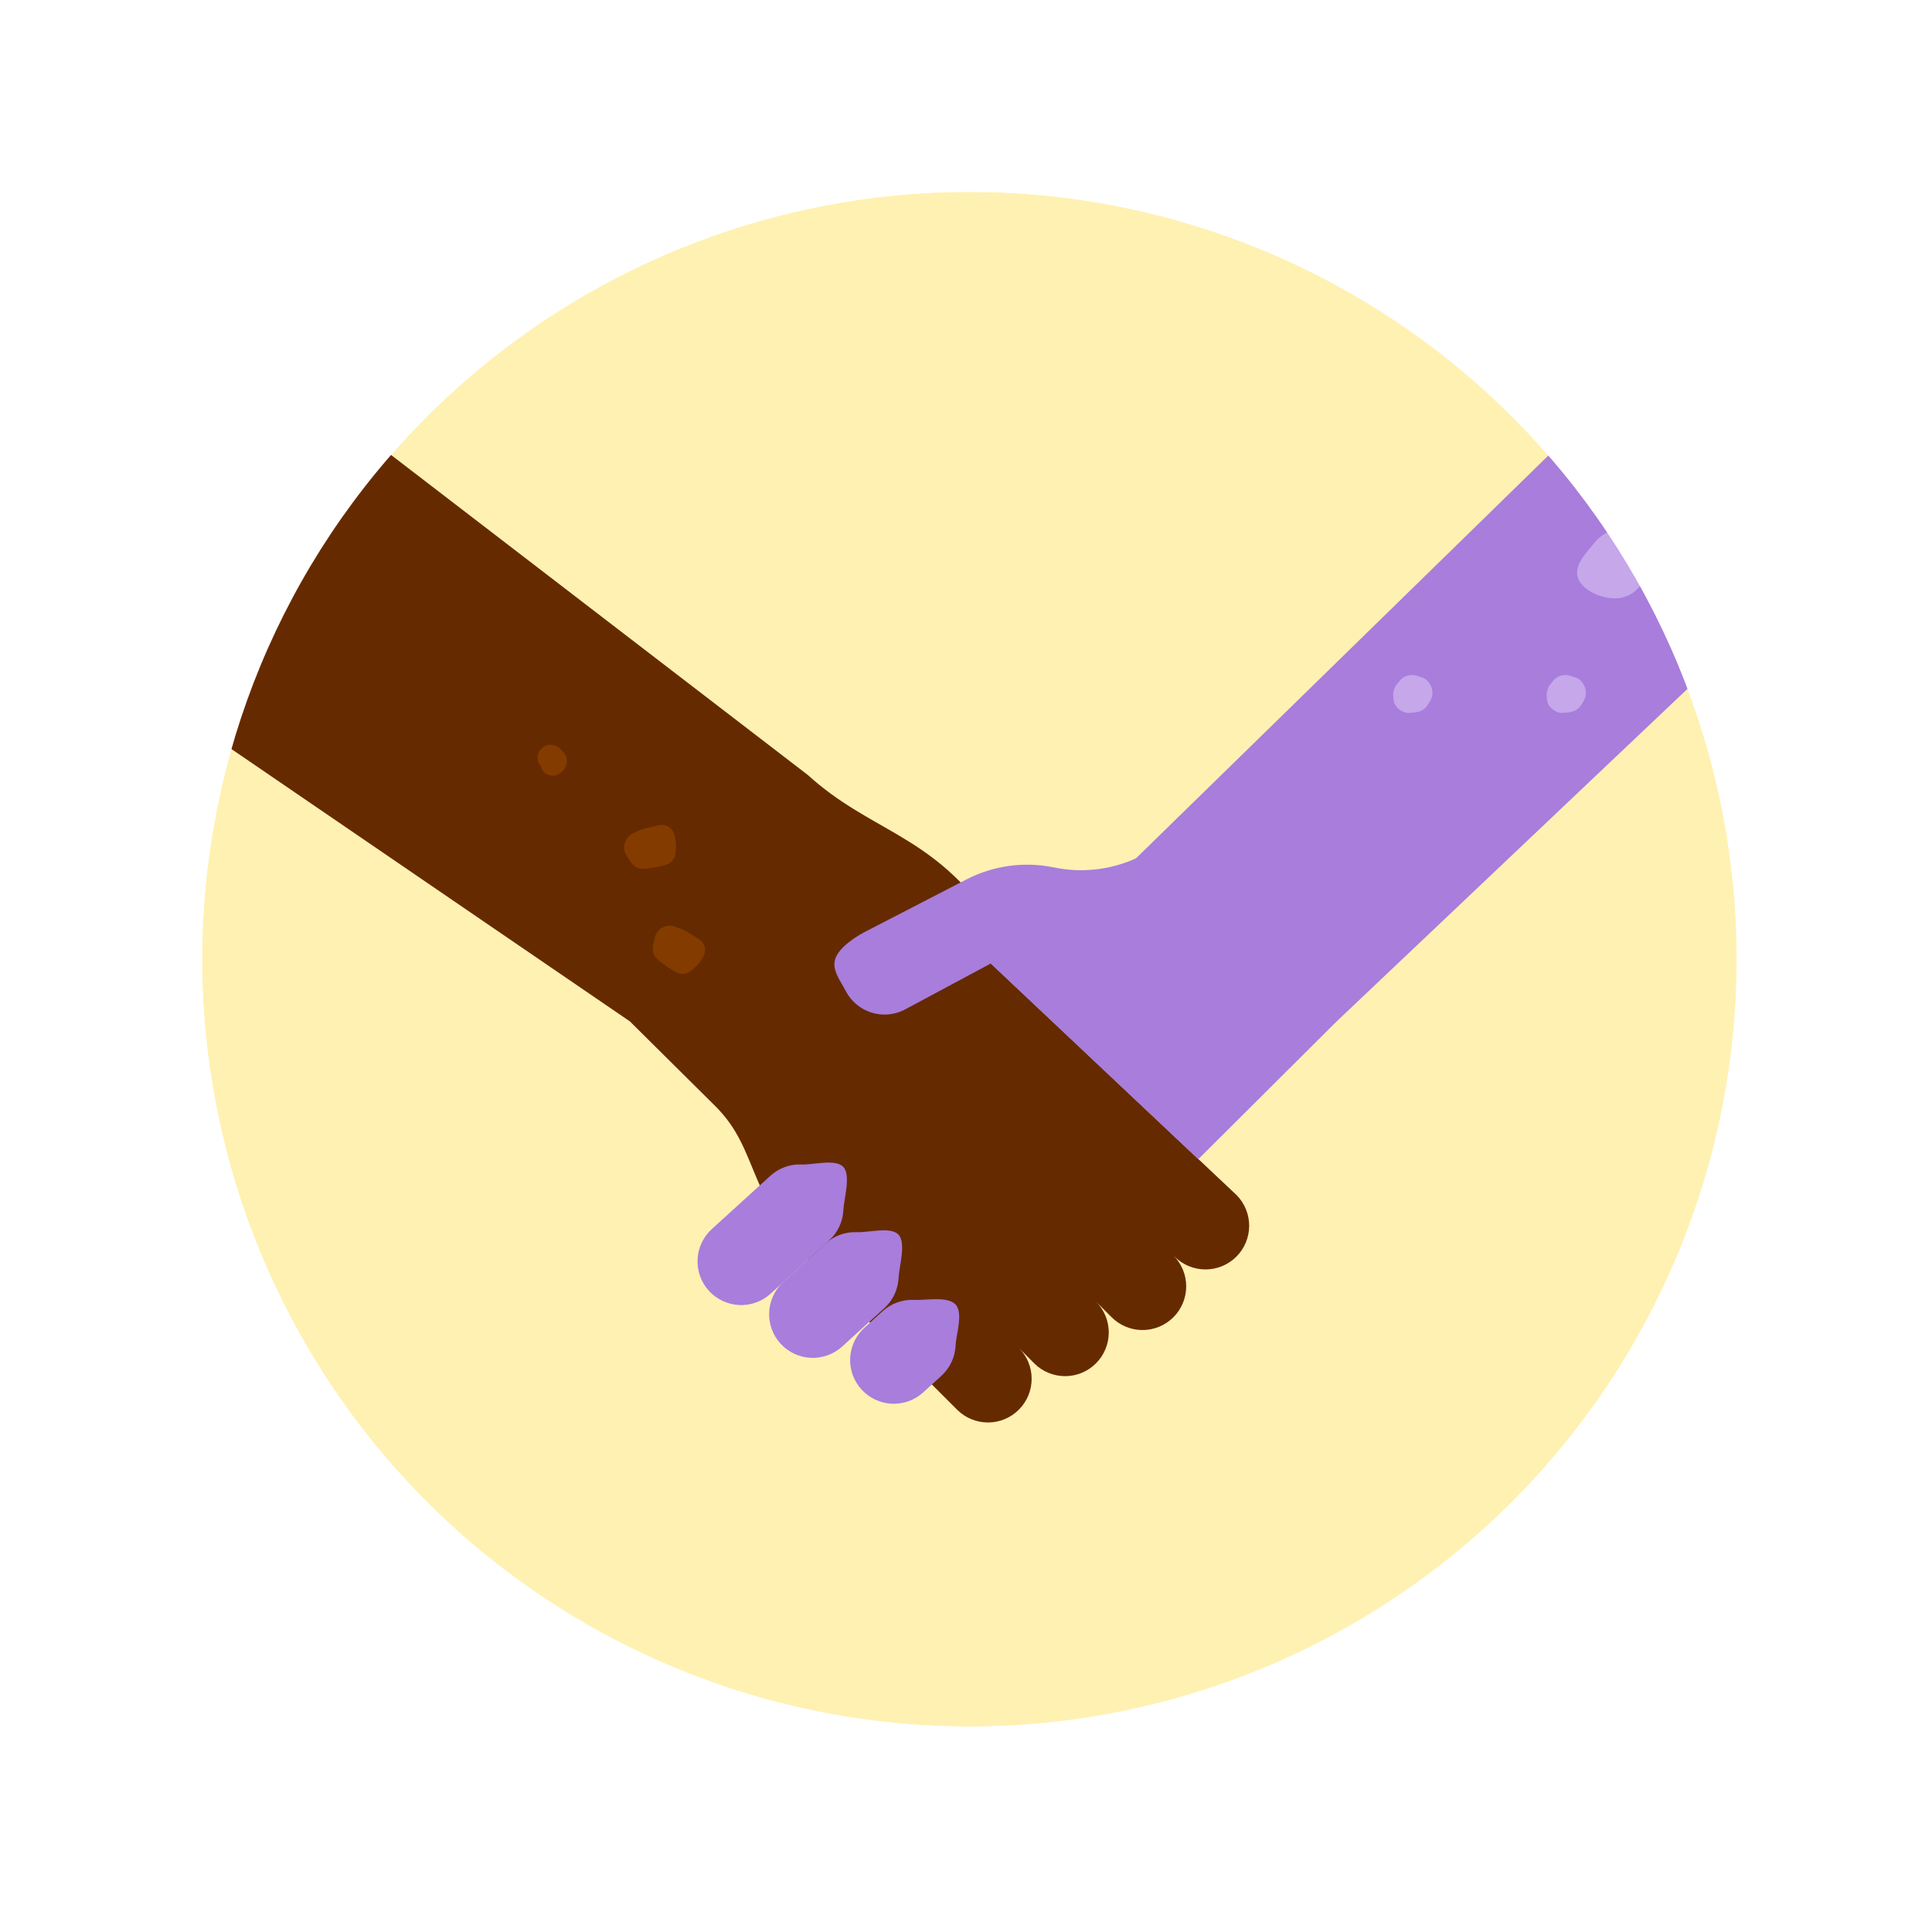
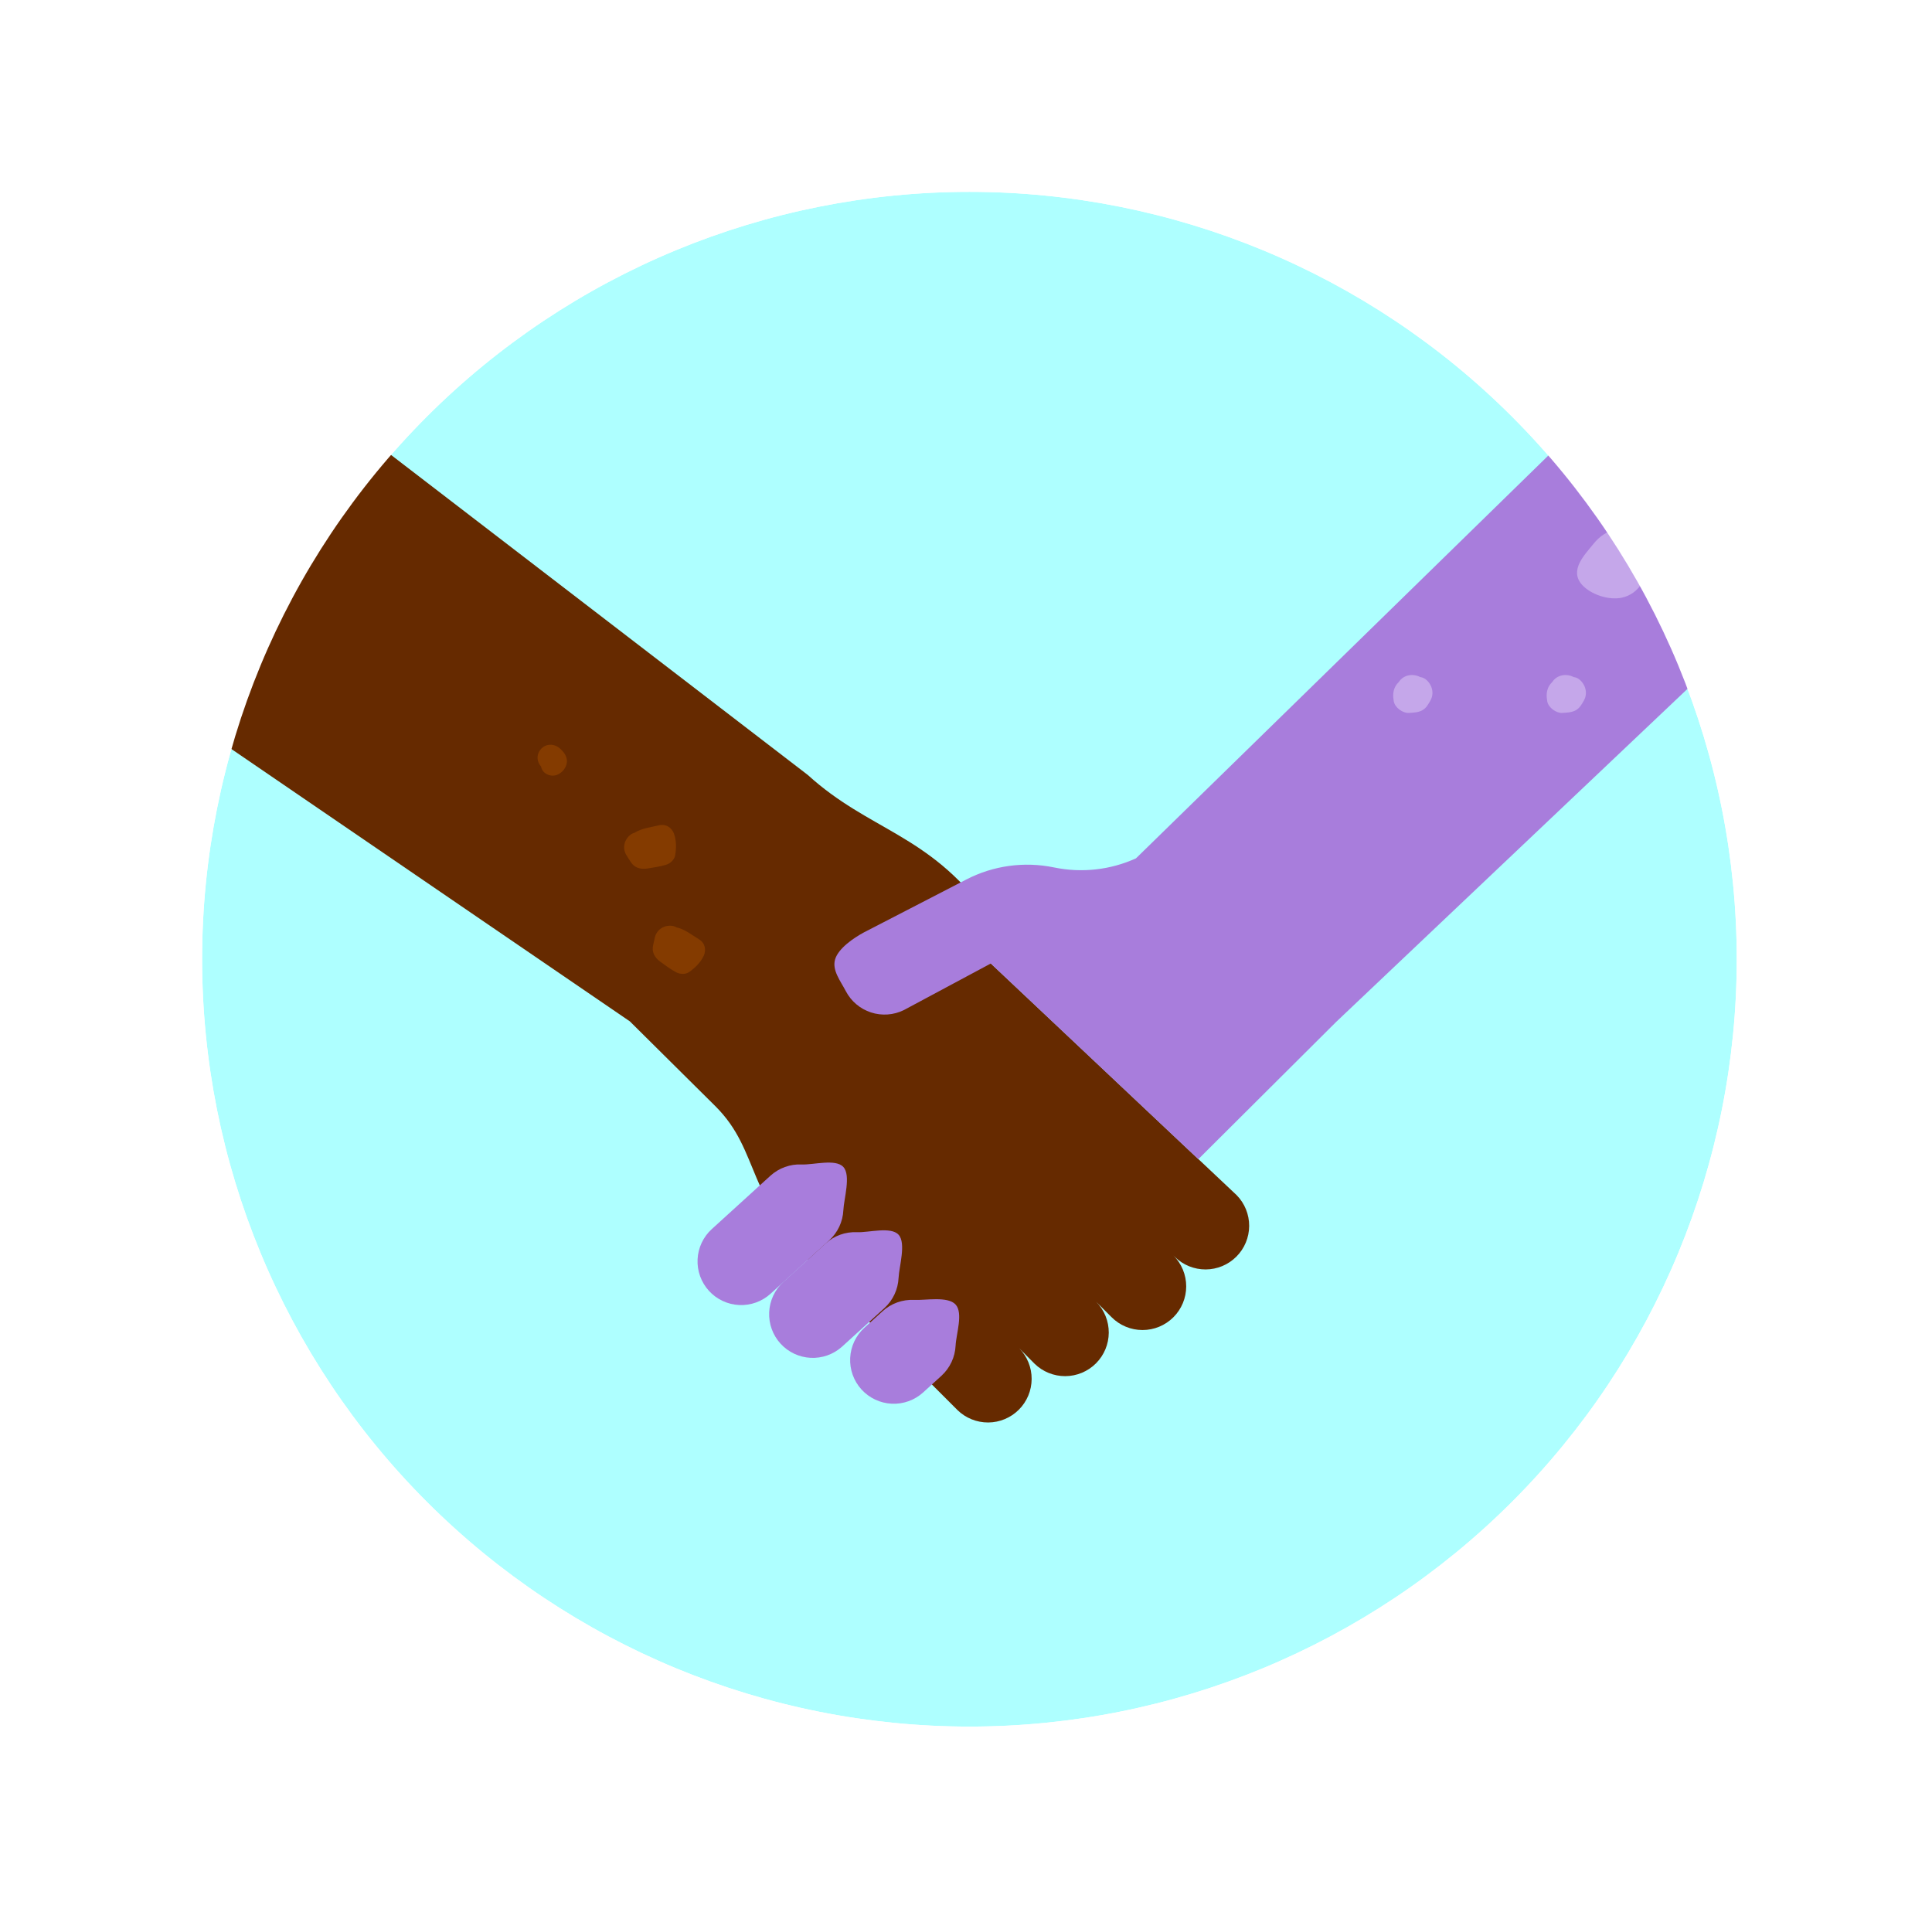
<svg xmlns="http://www.w3.org/2000/svg" width="141" height="140" viewBox="0 0 141 140" fill="none">
-   <mask id="mask0_7330_710" style="mask-type:alpha" maskUnits="userSpaceOnUse" x="14" y="14" width="113" height="112">
+   <mask id="mask0_9398_592" style="mask-type:alpha" maskUnits="userSpaceOnUse" x="14" y="14" width="113" height="112">
    <path d="M14.75 70C14.75 84.852 20.65 99.096 31.152 109.598C41.654 120.1 55.898 126 70.75 126C85.602 126 99.846 120.1 110.348 109.598C120.85 99.096 126.75 84.852 126.75 70C126.75 55.148 120.85 40.904 110.348 30.402C99.846 19.9 85.602 14 70.75 14C55.898 14 41.654 19.9 31.152 30.402C20.65 40.904 14.75 55.148 14.75 70Z" fill="#E8F4FA" />
  </mask>
-   <g mask="url(#mask0_7330_710)">
-     <path d="M14.75 70C14.75 84.852 20.65 99.096 31.152 109.598C41.654 120.1 55.898 126 70.75 126C85.602 126 99.846 120.1 110.348 109.598C120.85 99.096 126.75 84.852 126.75 70C126.75 55.148 120.85 40.904 110.348 30.402C99.846 19.9 85.602 14 70.75 14C55.898 14 41.654 19.9 31.152 30.402C20.65 40.904 14.75 55.148 14.75 70Z" fill="#FFF1B2" />
+   <g mask="url(#mask0_9398_592)">
+     <path d="M14.75 70C14.75 84.852 20.65 99.096 31.152 109.598C41.654 120.1 55.898 126 70.75 126C85.602 126 99.846 120.1 110.348 109.598C120.85 99.096 126.75 84.852 126.75 70C126.75 55.148 120.85 40.904 110.348 30.402C99.846 19.9 85.602 14 70.75 14C55.898 14 41.654 19.9 31.152 30.402C20.65 40.904 14.75 55.148 14.75 70Z" fill="#AEFFFF" />
    <path d="M58.956 56.555C63.436 60.625 67.726 60.833 71.976 66.595C73.071 68.082 70.436 66.476 72.109 70.115L90.255 87.22C90.843 87.82 91.17 88.627 91.166 89.467C91.162 90.307 90.826 91.112 90.232 91.705C89.638 92.299 88.834 92.635 87.994 92.639C87.154 92.643 86.347 92.316 85.747 91.728L85.638 91.619C86.235 92.217 86.571 93.028 86.571 93.873C86.571 94.719 86.235 95.53 85.637 96.127C85.039 96.725 84.228 97.061 83.382 97.061C82.537 97.061 81.726 96.725 81.128 96.127L80.008 95.007C80.596 95.607 80.923 96.414 80.919 97.254C80.915 98.094 80.579 98.898 79.986 99.492C79.392 100.086 78.587 100.422 77.748 100.426C76.908 100.43 76.1 100.103 75.5 99.515L74.38 98.388C74.968 98.988 75.295 99.795 75.291 100.635C75.287 101.475 74.951 102.279 74.358 102.873C73.764 103.467 72.959 103.803 72.12 103.807C71.28 103.811 70.472 103.484 69.872 102.896L60.107 93.131C54.3 87.325 55.538 84.053 52.218 80.734L45.97 74.537L14.75 53.2L23.85 29.6L58.956 56.555Z" fill="#662A00" />
    <path d="M30.827 22.137C30.656 21.671 30.231 21.389 29.724 21.51C29.164 21.645 28.456 21.725 27.964 22.043C27.878 22.066 27.798 22.102 27.722 22.146C27.22 22.469 27.018 23.123 27.327 23.656C27.43 23.831 27.542 23.997 27.65 24.167C27.928 24.62 28.376 24.736 28.869 24.664C29.321 24.597 29.783 24.521 30.222 24.396C30.526 24.31 30.845 24.037 30.903 23.71C30.992 23.199 31.001 22.63 30.822 22.137H30.827Z" fill="#662A00" />
    <path d="M97.501 74.588L127.45 46.2L117.65 28.7L82.905 62.639C81.042 63.484 78.96 63.718 76.956 63.308L76.915 63.3C74.747 62.854 72.491 63.165 70.525 64.181L63.03 68.053C62.297 68.452 61.194 69.201 60.95 70C60.706 70.799 61.34 71.582 61.725 72.323C62.11 73.064 62.771 73.624 63.565 73.883C64.358 74.142 65.222 74.08 65.97 73.709L72.307 70.314L87.453 84.594L97.501 74.588Z" fill="#A87DDC" />
    <path d="M115.646 50.093C115.52 49.798 115.238 49.466 114.893 49.417C114.88 49.417 114.866 49.417 114.853 49.412C114.315 49.126 113.625 49.247 113.293 49.762C113.19 49.86 113.11 49.964 113.047 50.071C112.854 50.429 112.85 50.774 112.917 51.169C112.998 51.639 113.571 52.056 114.037 52.025C114.373 52.002 114.696 51.998 115.001 51.832C115.292 51.675 115.431 51.402 115.588 51.133C115.776 50.81 115.789 50.434 115.646 50.093Z" fill="#C5A7EA" />
    <path d="M104.446 50.093C104.32 49.798 104.038 49.466 103.693 49.417C103.68 49.417 103.666 49.417 103.653 49.412C103.115 49.126 102.425 49.247 102.094 49.762C101.99 49.86 101.91 49.964 101.847 50.071C101.654 50.429 101.65 50.774 101.717 51.169C101.798 51.639 102.371 52.056 102.837 52.025C103.173 52.002 103.496 51.998 103.801 51.832C104.092 51.675 104.231 51.402 104.388 51.133C104.576 50.81 104.589 50.434 104.446 50.093Z" fill="#C5A7EA" />
    <path d="M117.991 38.639C117.31 38.733 116.737 39.141 116.311 39.669C115.648 40.489 114.51 41.609 115.455 42.671C116.096 43.388 117.404 43.814 118.345 43.621C120.989 43.079 121.092 38.209 117.987 38.639H117.991Z" fill="#C5A7EA" />
    <path d="M65.579 90.106C66.143 90.725 65.619 92.418 65.579 93.254C65.56 93.672 65.458 94.083 65.28 94.461C65.102 94.84 64.851 95.18 64.541 95.462L61.447 98.28C60.82 98.841 59.998 99.132 59.157 99.089C58.317 99.046 57.528 98.673 56.962 98.051C56.396 97.429 56.099 96.608 56.135 95.768C56.171 94.928 56.538 94.136 57.156 93.565L60.25 90.748C60.559 90.466 60.921 90.248 61.315 90.106C61.709 89.964 62.127 89.901 62.545 89.921C63.381 89.96 65.016 89.487 65.579 90.106Z" fill="#A87DDC" />
    <path d="M69.741 95.2C70.31 95.825 69.781 97.351 69.741 98.196C69.702 99.04 69.328 99.834 68.703 100.404L67.377 101.611C66.752 102.18 65.926 102.477 65.082 102.438C64.237 102.398 63.443 102.024 62.873 101.399C62.304 100.774 62.007 99.948 62.047 99.103C62.086 98.259 62.46 97.465 63.085 96.895L64.411 95.689C65.036 95.12 65.862 94.822 66.706 94.862C67.551 94.902 69.172 94.575 69.741 95.2Z" fill="#A87DDC" />
    <path d="M61.55 85.163C62.114 85.782 61.59 87.475 61.55 88.312C61.531 88.73 61.429 89.14 61.251 89.519C61.072 89.898 60.821 90.238 60.512 90.52L56.24 94.409C55.931 94.691 55.569 94.909 55.175 95.051C54.781 95.193 54.363 95.256 53.945 95.236C53.526 95.216 53.116 95.115 52.737 94.936C52.358 94.758 52.018 94.507 51.737 94.198C51.455 93.888 51.237 93.526 51.095 93.132C50.953 92.738 50.89 92.32 50.91 91.902C50.929 91.484 51.031 91.073 51.209 90.695C51.387 90.316 51.638 89.976 51.948 89.694L56.221 85.805C56.53 85.523 56.892 85.305 57.286 85.163C57.68 85.021 58.098 84.958 58.516 84.978C59.352 85.017 60.987 84.543 61.55 85.163Z" fill="#A87DDC" />
    <path d="M77.56 92.562L80.001 95.005L77.56 92.562Z" fill="#FFCEBF" />
    <path d="M82.257 88.242L85.638 91.624L82.257 88.242Z" fill="#FFCEBF" />
    <path d="M73.052 97.072L75.493 99.513L73.052 97.072Z" fill="#FFCEBF" />
    <path d="M41.339 55.295C41.258 55.013 41.079 54.816 40.868 54.623C40.438 54.238 39.797 54.247 39.43 54.721C39.125 55.116 39.188 55.595 39.484 55.936C39.52 56.097 39.591 56.245 39.703 56.352C39.999 56.621 40.42 56.688 40.774 56.491C41.191 56.258 41.478 55.779 41.339 55.295Z" fill="#843B00" />
    <path d="M49.196 60.855C49.026 60.389 48.6 60.107 48.094 60.228C47.534 60.362 46.826 60.443 46.333 60.761C46.248 60.784 46.167 60.819 46.091 60.864C45.589 61.187 45.388 61.841 45.697 62.374C45.8 62.549 45.912 62.715 46.02 62.885C46.297 63.337 46.745 63.454 47.238 63.382C47.691 63.315 48.152 63.239 48.591 63.114C48.896 63.028 49.214 62.755 49.272 62.428C49.362 61.917 49.371 61.348 49.192 60.855H49.196Z" fill="#843B00" />
    <path d="M51.351 69.772C51.56 69.323 51.459 68.822 51.015 68.549C50.524 68.249 49.967 67.805 49.393 67.681C49.317 67.637 49.235 67.605 49.149 67.583C48.566 67.456 47.961 67.776 47.803 68.372C47.752 68.569 47.714 68.765 47.669 68.961C47.546 69.478 47.78 69.877 48.18 70.175C48.547 70.447 48.927 70.72 49.327 70.942C49.602 71.097 50.02 71.128 50.293 70.938C50.717 70.641 51.126 70.245 51.348 69.769L51.351 69.772Z" fill="#843B00" />
  </g>
</svg>
